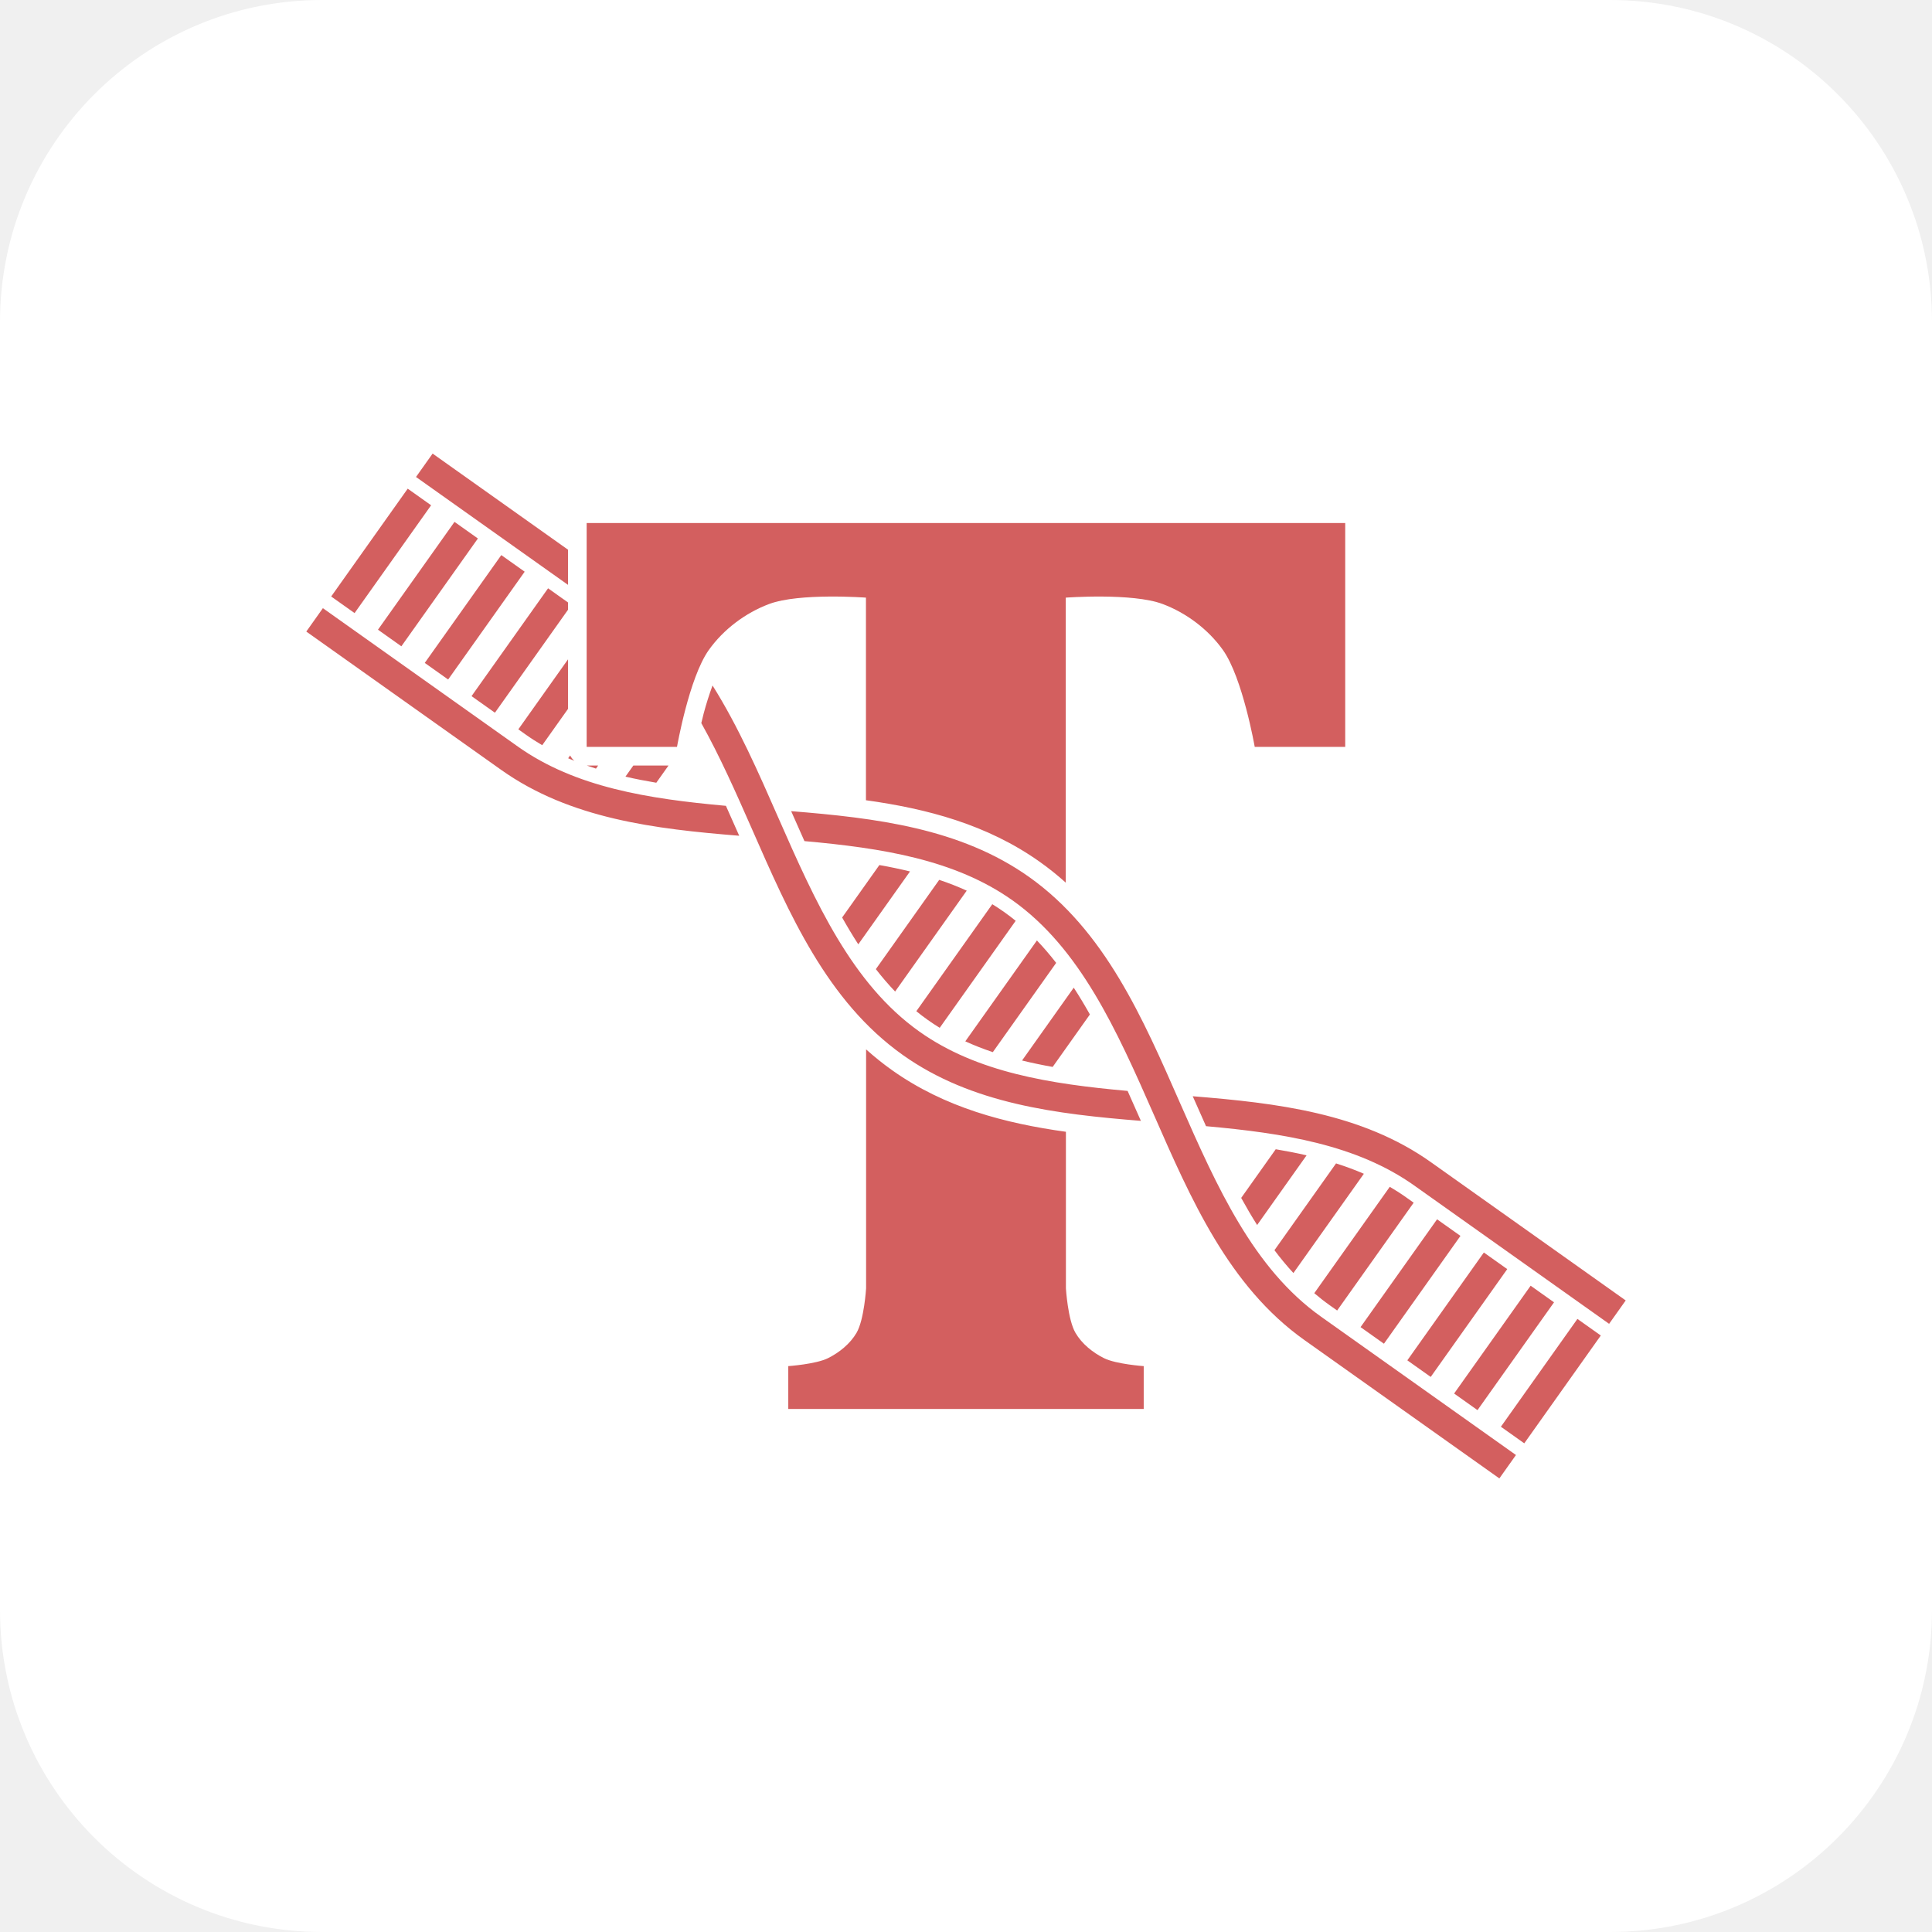
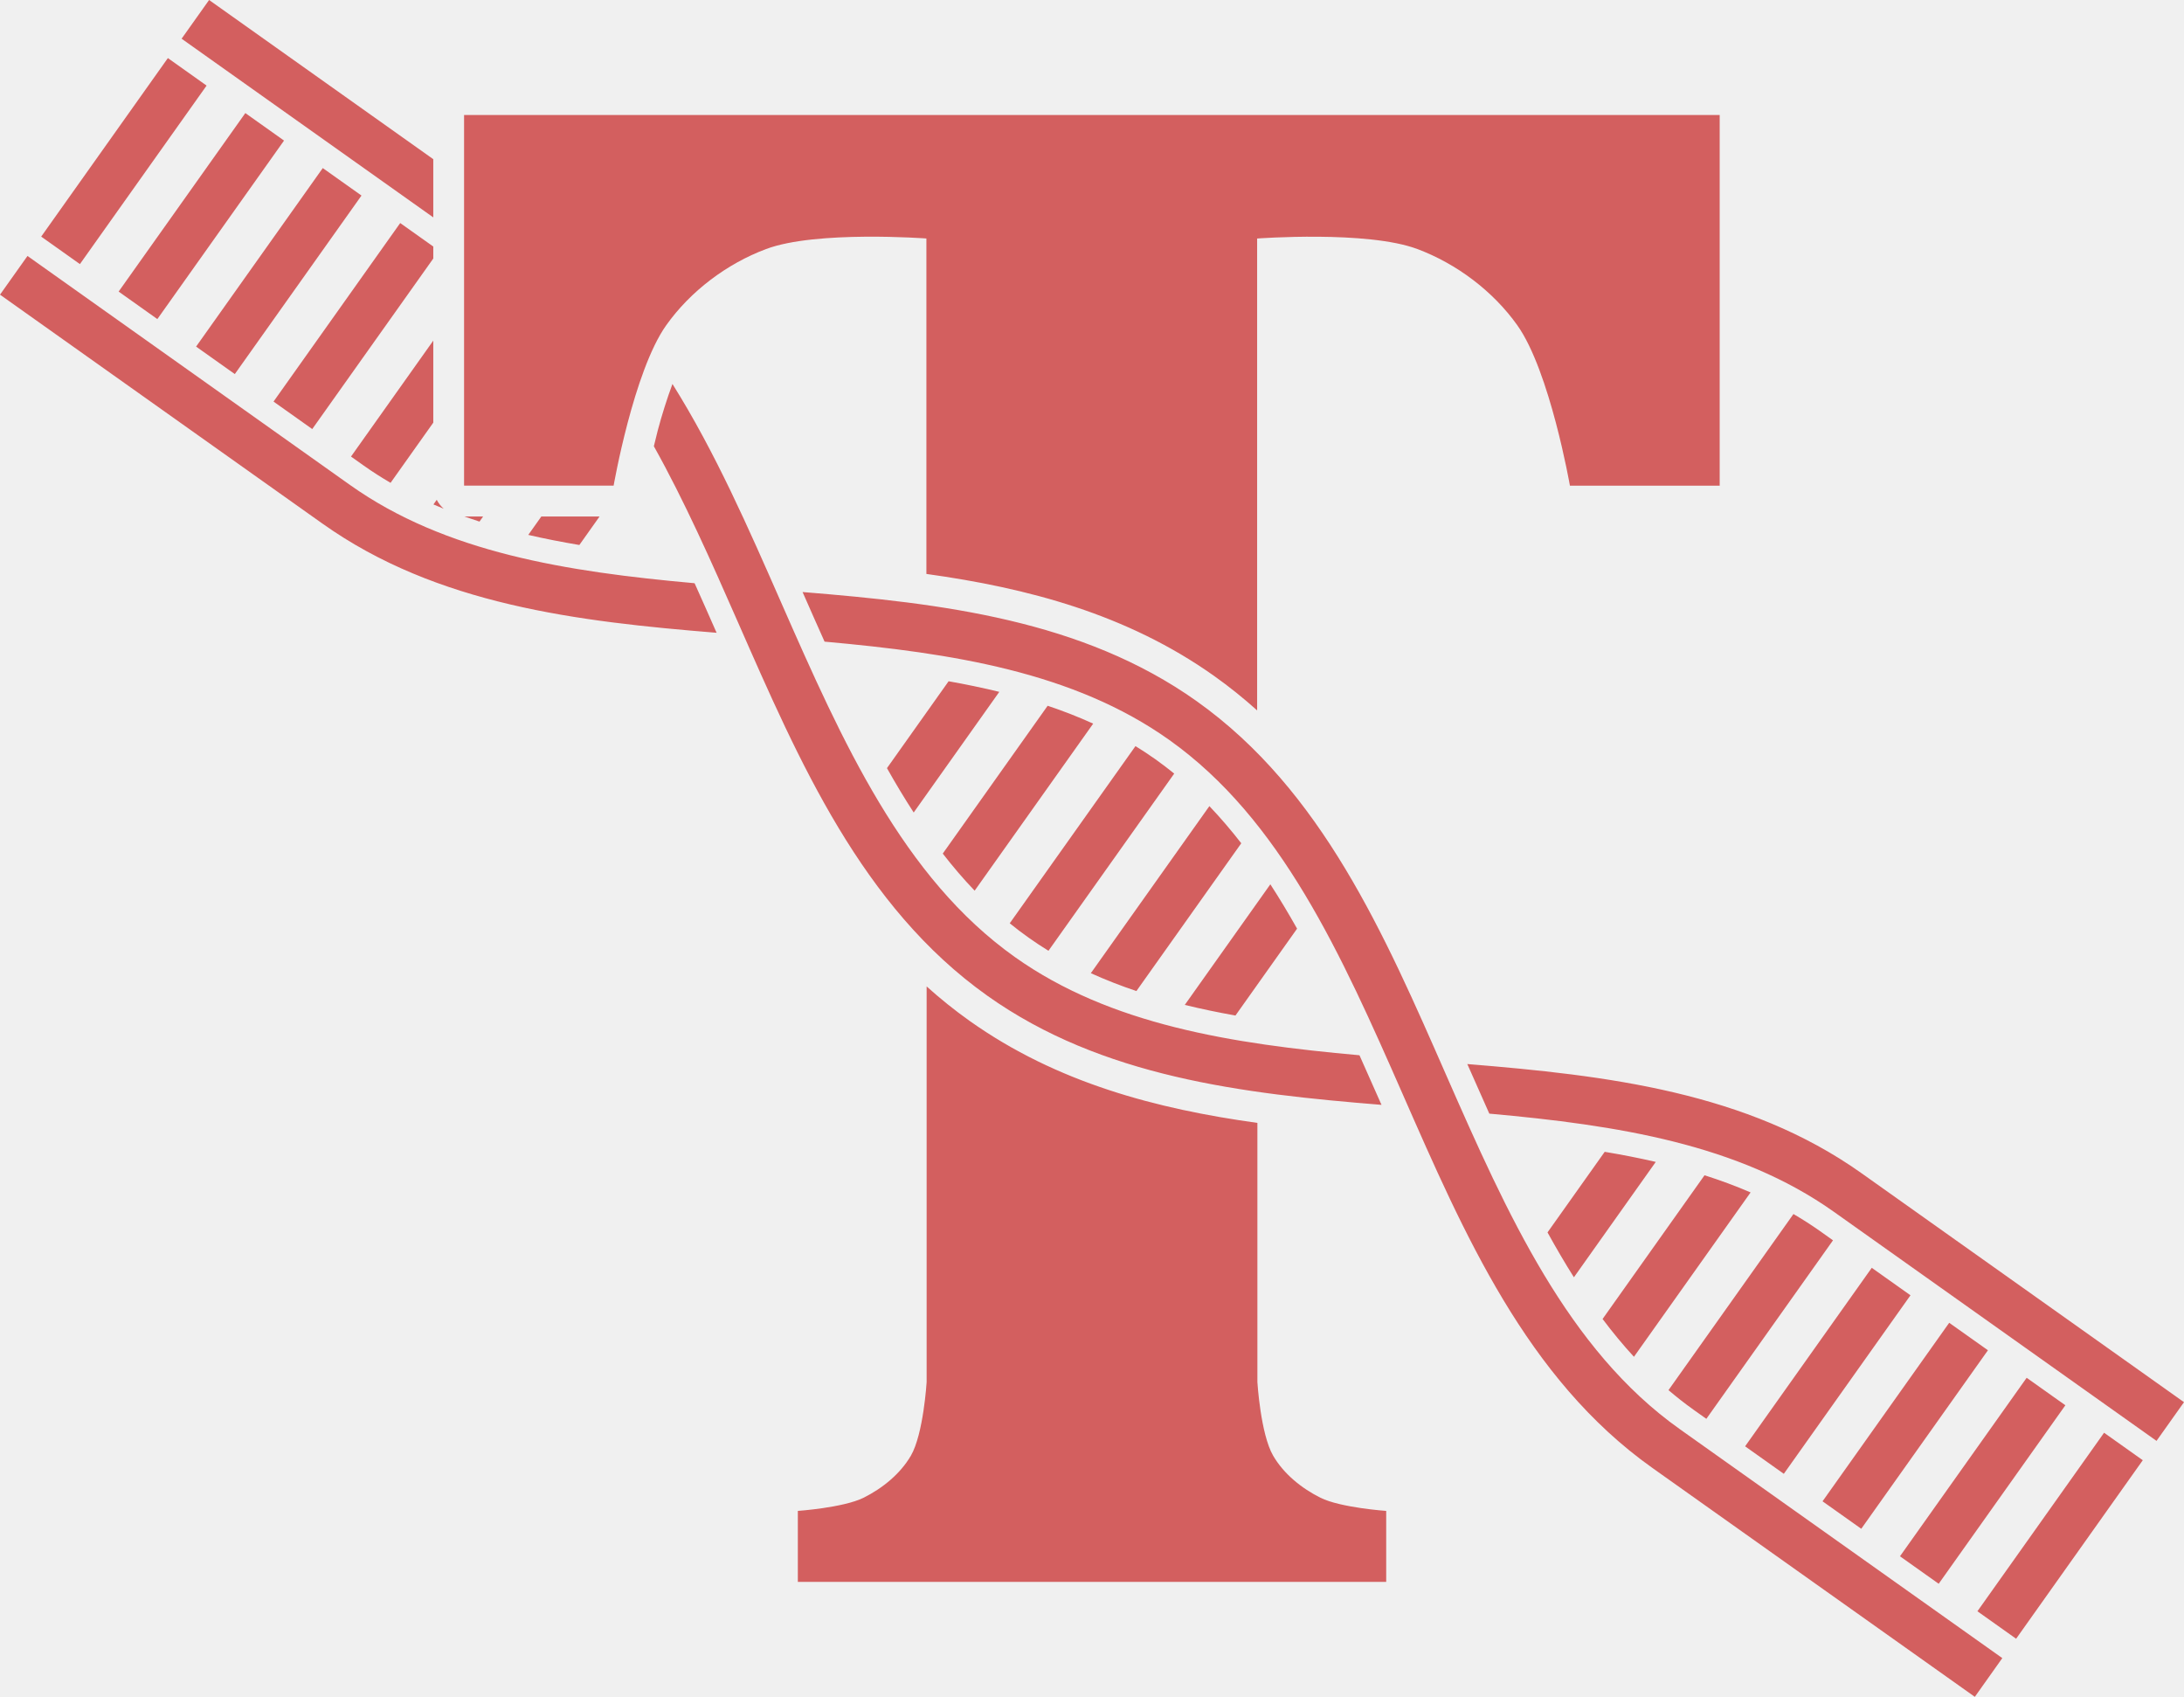
- <svg xmlns="http://www.w3.org/2000/svg" width="820" height="820" version="1.1" id="svg2">
-   <defs id="defs2" />
-   <path d="M 136.67,5.8538603e-8 A 136.666,136.666 0 0 0 5.8538603e-8,136.67 V 683.33 A 136.666,136.666 0 0 0 136.67,820 H 683.33 A 136.666,136.666 0 0 0 820,683.33 V 136.67 A 136.666,136.666 0 0 0 683.33,5.8538603e-8 H 410.003 Z" fill="#ffffff" id="path1" style="fill:#ffffff" />
-   <path style="fill:#d35f5f;fill-opacity:1;stroke:none;stroke-width:1px;stroke-linecap:butt;stroke-linejoin:miter;stroke-opacity:1" d="m 183.614,192.516 -7.049,9.925 64.531,45.8 v -14.923 c -25.531,-18.119 -57.481,-40.8 -57.482,-40.802 z m -10.567,14.889 -32.483,45.761 9.93,7.048 32.483,-45.76 z m 19.86,14.098 -32.484,45.758 9.93,7.048 32.481,-45.759 z m 56.087,0.485 v 11.335 14.922 7.466 3.075 21.045 21.021 16.157 0 h 4.826 14.934 14.933 3.652 c 0,0 5.129,-29.356 13.484,-41.108 6.222,-8.755 15.551,-15.773 25.609,-19.541 12.856,-4.821 41.105,-2.704 41.105,-2.704 v 85.99 c 25.824,3.583 51.392,10.258 73.775,26.144 3.904,2.771 7.57,5.728 11.034,8.839 V 253.656 c 0,0 28.25,-2.116 41.108,2.704 10.053,3.768 19.389,10.786 25.609,19.541 8.355,11.752 13.483,41.108 13.483,41.108 h 38.404 v -95.021 h -143.533 -34.947 z m -36.231,13.612 -32.483,45.763 9.927,7.044 32.483,-45.762 z m 19.857,14.093 -32.483,45.763 9.926,7.044 31.034,-43.716 v -3.072 z m -95.574,8.433 -7.045,9.927 82.721,58.711 c 29.33,20.817 65.351,25.068 101.021,27.956 0,-0.124 -0.124,-0.211 -0.137,-0.311 -1.837,-4.173 -3.664,-8.304 -5.504,-12.394 -32.825,-2.947 -63.897,-7.827 -88.335,-25.172 z m 104.051,21.702 -21.101,29.723 3.292,2.335 c 2.217,1.573 4.505,3.031 6.853,4.399 l 10.956,-15.431 z m 61.324,11.114 c -1.409,3.815 -2.742,8.029 -3.774,11.937 -0.373,1.422 -0.684,2.713 -0.994,4.027 7.869,14.067 14.679,29.442 21.538,45.052 15.753,35.852 31.775,72.947 64.001,95.821 29.339,20.824 65.361,25.064 101.04,27.952 0,-0.124 -0.124,-0.224 -0.149,-0.336 -1.832,-4.168 -3.661,-8.292 -5.495,-12.377 -32.835,-2.947 -63.91,-7.821 -88.355,-25.171 -28.66,-20.343 -44.143,-54.942 -59.893,-90.792 -8.411,-19.142 -16.928,-38.62 -27.917,-56.118 z m -60.438,29.692 -0.845,1.193 c 0.87,0.373 1.749,0.746 2.633,1.094 a 7.901,7.901 0 0 1 -1.793,-2.289 z m 7.069,4.275 c 1.286,0.447 2.584,0.895 3.895,1.312 l 0.932,-1.312 z m 19.76,0 -3.353,4.721 c 4.266,0.994 8.645,1.837 13.094,2.587 l 5.187,-7.309 z m 66.982,19.369 v 0 c 0,0.124 0.124,0.211 0.137,0.311 1.834,4.176 3.662,8.314 5.502,12.405 32.822,2.945 63.89,7.814 88.328,25.158 28.659,20.344 44.141,54.945 59.893,90.792 15.752,35.85 31.772,72.953 64.002,95.831 l 82.718,58.708 7.045,-9.93 -82.718,-58.709 C 532.036,538.501 516.551,503.897 500.801,468.048 485.049,432.2 469.03,395.101 436.803,372.226 407.472,351.409 371.456,347.167 335.788,344.278 Z m 37.443,22.872 -15.807,22.27 c 2.203,3.92 4.479,7.719 6.856,11.375 l 21.95,-30.927 c -4.235,-1.031 -8.571,-1.932 -12.999,-2.718 z m 25.394,6.285 -26.891,37.892 c 2.597,3.343 5.314,6.521 8.176,9.51 l 30.394,-42.819 c -3.766,-1.715 -7.667,-3.236 -11.679,-4.582 z m 22.526,10.334 -32.241,45.421 c 1.571,1.284 3.19,2.514 4.847,3.69 1.659,1.181 3.353,2.294 5.083,3.359 l 32.243,-45.423 c -1.571,-1.284 -3.193,-2.518 -4.852,-3.695 -1.657,-1.181 -3.357,-2.287 -5.08,-3.353 z m 18.943,15.39 -30.397,42.819 c 3.769,1.716 7.668,3.234 11.682,4.58 l 26.888,-37.883 c -2.596,-3.343 -5.314,-6.522 -8.174,-9.516 z m 15.631,20.039 -21.943,30.918 c 4.235,1.032 8.571,1.932 12.995,2.719 l 15.803,-22.266 c -2.201,-3.917 -4.479,-7.715 -6.855,-11.371 z m -88.134,26.189 v 101.416 c 0,0 -0.808,13.315 -4.043,18.871 -2.727,4.675 -7.294,8.366 -12.137,10.778 -5.128,2.553 -16.847,3.374 -16.848,3.374 v 18.194 h 72.11 6.645 72.106 v -18.194 c 0,0 -11.72,-0.82 -16.847,-3.374 -4.84,-2.412 -9.414,-6.103 -12.137,-10.778 -3.239,-5.556 -4.041,-18.871 -4.04,-18.871 V 480.364 c -25.828,-3.584 -51.399,-10.255 -73.784,-26.144 -3.901,-2.769 -7.565,-5.725 -11.026,-8.834 z m 138.633,19.887 c 0,0.124 0.124,0.224 0.149,0.336 1.833,4.169 3.656,8.293 5.494,12.377 32.834,2.945 63.917,7.822 88.362,25.173 l 82.718,58.713 7.046,-9.925 -82.719,-58.714 C 577.942,472.409 541.911,468.167 506.231,465.277 Z m 35.231,22.501 -14.663,20.655 c 2.179,3.954 4.425,7.807 6.767,11.508 l 20.989,-29.575 c -4.266,-0.994 -8.641,-1.838 -13.092,-2.587 z m 25.598,6.009 -26.146,36.84 c 2.556,3.401 5.23,6.638 8.046,9.692 l 29.908,-42.134 c -3.812,-1.653 -7.752,-3.106 -11.807,-4.398 z m 22.802,9.938 -32.042,45.144 c 2.067,1.757 4.193,3.441 6.408,5.014 l 3.301,2.344 32.478,-45.761 -3.298,-2.345 c -2.215,-1.572 -4.501,-3.03 -6.846,-4.397 z m 20.077,13.788 -32.478,45.758 9.927,7.049 32.478,-45.763 z m 19.854,14.093 -32.478,45.759 9.927,7.046 32.481,-45.761 z m 19.859,14.093 -32.481,45.76 9.927,7.046 32.483,-45.758 z m 19.853,14.092 -32.479,45.761 9.923,7.045 32.478,-45.762 z" id="path5288-6" />
+ <svg xmlns="http://www.w3.org/2000/svg" width="478.606" height="371.749" viewBox="0 0 126.631 98.359" version="1.1" id="svg1">
+   <defs id="defs1" />
+   <g id="layer1" transform="translate(-27.74868,-45.42943)">
+     <path style="fill:#d35f5f;fill-opacity:1;stroke:none;stroke-width:0.265px;stroke-linecap:butt;stroke-linejoin:miter;stroke-opacity:1" d="m 39.872,45.429 -1.594,2.244 14.592,10.357 V 54.656 C 47.097,50.559 39.872,45.43 39.872,45.429 Z m -2.39,3.367 -7.345,10.348 2.245,1.594 7.345,-10.347 z m 4.491,3.188 -7.346,10.347 2.245,1.594 7.345,-10.347 z m 12.683,0.11 v 2.563 3.374 1.688 0.695 4.759 4.753 3.654 0 h 1.091 3.377 3.377 0.826 c 0,0 1.16,-6.638 3.049,-9.296 1.407,-1.98 3.516,-3.567 5.791,-4.419 2.907,-1.09 9.295,-0.612 9.295,-0.612 v 19.445 c 5.84,0.81 11.621,2.32 16.682,5.912 0.883,0.627 1.712,1.295 2.495,1.999 V 59.255 c 0,0 6.388,-0.479 9.296,0.612 2.273,0.852 4.384,2.439 5.791,4.419 1.889,2.657 3.049,9.296 3.049,9.296 h 8.684 V 52.094 H 95.003 87.1 Z m -8.193,3.078 -7.345,10.348 2.245,1.593 7.345,-10.348 z m 4.49,3.187 -7.345,10.348 2.245,1.593 7.018,-9.885 V 59.72 Z M 29.342,60.266 27.749,62.51 46.454,75.787 c 6.632,4.707 14.778,5.668 22.844,6.322 0,-0.028 -0.028,-0.048 -0.031,-0.07 -0.415,-0.944 -0.828,-1.878 -1.245,-2.803 -7.423,-0.666 -14.449,-1.77 -19.975,-5.692 z m 23.529,4.907 -4.771,6.721 0.744,0.528 c 0.501,0.356 1.019,0.685 1.55,0.995 l 2.477,-3.489 z m 13.867,2.513 c -0.319,0.863 -0.62,1.816 -0.853,2.699 -0.084,0.321 -0.155,0.613 -0.225,0.911 1.779,3.181 3.319,6.658 4.87,10.188 3.562,8.107 7.185,16.495 14.472,21.668 6.634,4.709 14.78,5.668 22.848,6.321 0,-0.028 -0.028,-0.051 -0.034,-0.076 -0.414,-0.943 -0.828,-1.875 -1.243,-2.799 -7.425,-0.666 -14.452,-1.768 -19.979,-5.692 C 80.113,96.306 76.612,88.482 73.05,80.375 71.148,76.047 69.222,71.642 66.737,67.685 Z m -13.667,6.714 -0.191,0.27 c 0.197,0.084 0.395,0.169 0.595,0.247 a 1.787,1.787 0 0 1 -0.406,-0.518 z m 1.598,0.967 c 0.291,0.101 0.584,0.202 0.881,0.297 l 0.211,-0.297 z m 4.468,0 -0.758,1.068 c 0.965,0.225 1.955,0.415 2.961,0.585 l 1.173,-1.653 z m 15.146,4.38 v 5.63e-4 c 0,0.028 0.028,0.048 0.031,0.07 0.415,0.944 0.828,1.88 1.244,2.805 7.422,0.666 14.447,1.767 19.973,5.689 6.481,4.6 9.982,12.424 13.543,20.531 3.562,8.107 7.185,16.497 14.473,21.67 l 18.705,13.275 1.593,-2.245 -18.705,-13.276 c -6.481,-4.6 -9.983,-12.425 -13.545,-20.532 C 108.035,99.629 104.412,91.24 97.125,86.067 90.493,81.36 82.348,80.401 74.283,79.747 Z m 8.467,5.172 -3.574,5.036 c 0.498,0.886 1.013,1.745 1.55,2.572 l 4.963,-6.994 C 84.733,85.3 83.752,85.097 82.751,84.919 Z m 5.742,1.421 -6.081,8.568 c 0.587,0.756 1.202,1.475 1.849,2.15 l 6.873,-9.683 c -0.851,-0.388 -1.734,-0.732 -2.641,-1.036 z m 5.094,2.337 -7.291,10.271 c 0.355,0.29 0.721,0.569 1.096,0.834 0.375,0.267 0.758,0.519 1.149,0.76 l 7.291,-10.271 c -0.355,-0.29 -0.722,-0.569 -1.097,-0.835 -0.375,-0.267 -0.759,-0.517 -1.149,-0.758 z m 4.284,3.48 -6.873,9.683 c 0.852,0.388 1.734,0.731 2.642,1.036 l 6.08,-8.566 c -0.587,-0.756 -1.202,-1.475 -1.848,-2.152 z m 3.535,4.531 -4.962,6.992 c 0.958,0.233 1.938,0.437 2.939,0.615 l 3.573,-5.035 c -0.498,-0.886 -1.013,-1.745 -1.55,-2.571 z m -19.929,5.922 v 22.933 c 0,0 -0.183,3.011 -0.914,4.267 -0.617,1.057 -1.649,1.892 -2.744,2.437 -1.159,0.577 -3.81,0.763 -3.81,0.763 v 4.114 h 16.306 1.503 16.305 v -4.114 c 0,0 -2.65,-0.185 -3.81,-0.763 -1.095,-0.545 -2.129,-1.38 -2.744,-2.437 -0.732,-1.256 -0.914,-4.267 -0.914,-4.267 v -15.024 c -5.84,-0.81 -11.623,-2.319 -16.684,-5.912 -0.882,-0.626 -1.711,-1.295 -2.493,-1.998 z m 31.349,4.497 c 0,0.028 0.028,0.051 0.034,0.076 0.414,0.943 0.827,1.875 1.242,2.799 7.425,0.666 14.453,1.769 19.981,5.692 l 18.705,13.277 1.593,-2.244 -18.705,-13.277 c -6.634,-4.709 -14.782,-5.668 -22.85,-6.322 z m 7.967,5.088 -3.316,4.671 c 0.493,0.894 1.001,1.765 1.53,2.602 l 4.746,-6.688 c -0.965,-0.225 -1.954,-0.416 -2.961,-0.585 z m 5.788,1.359 -5.912,8.331 c 0.578,0.769 1.183,1.501 1.819,2.192 l 6.763,-9.528 c -0.862,-0.374 -1.753,-0.702 -2.67,-0.995 z m 5.156,2.247 -7.246,10.208 c 0.467,0.397 0.948,0.778 1.449,1.134 l 0.746,0.53 7.344,-10.348 -0.746,-0.53 c -0.501,-0.355 -1.018,-0.685 -1.548,-0.994 z m 4.54,3.118 -7.344,10.347 2.245,1.594 7.344,-10.348 z m 4.49,3.187 -7.344,10.347 2.245,1.593 7.345,-10.348 z m 4.491,3.187 -7.345,10.347 2.245,1.593 7.345,-10.347 z m 4.489,3.186 -7.344,10.348 2.244,1.593 7.344,-10.348 z" id="path5288-6" />
+   </g>
</svg>
